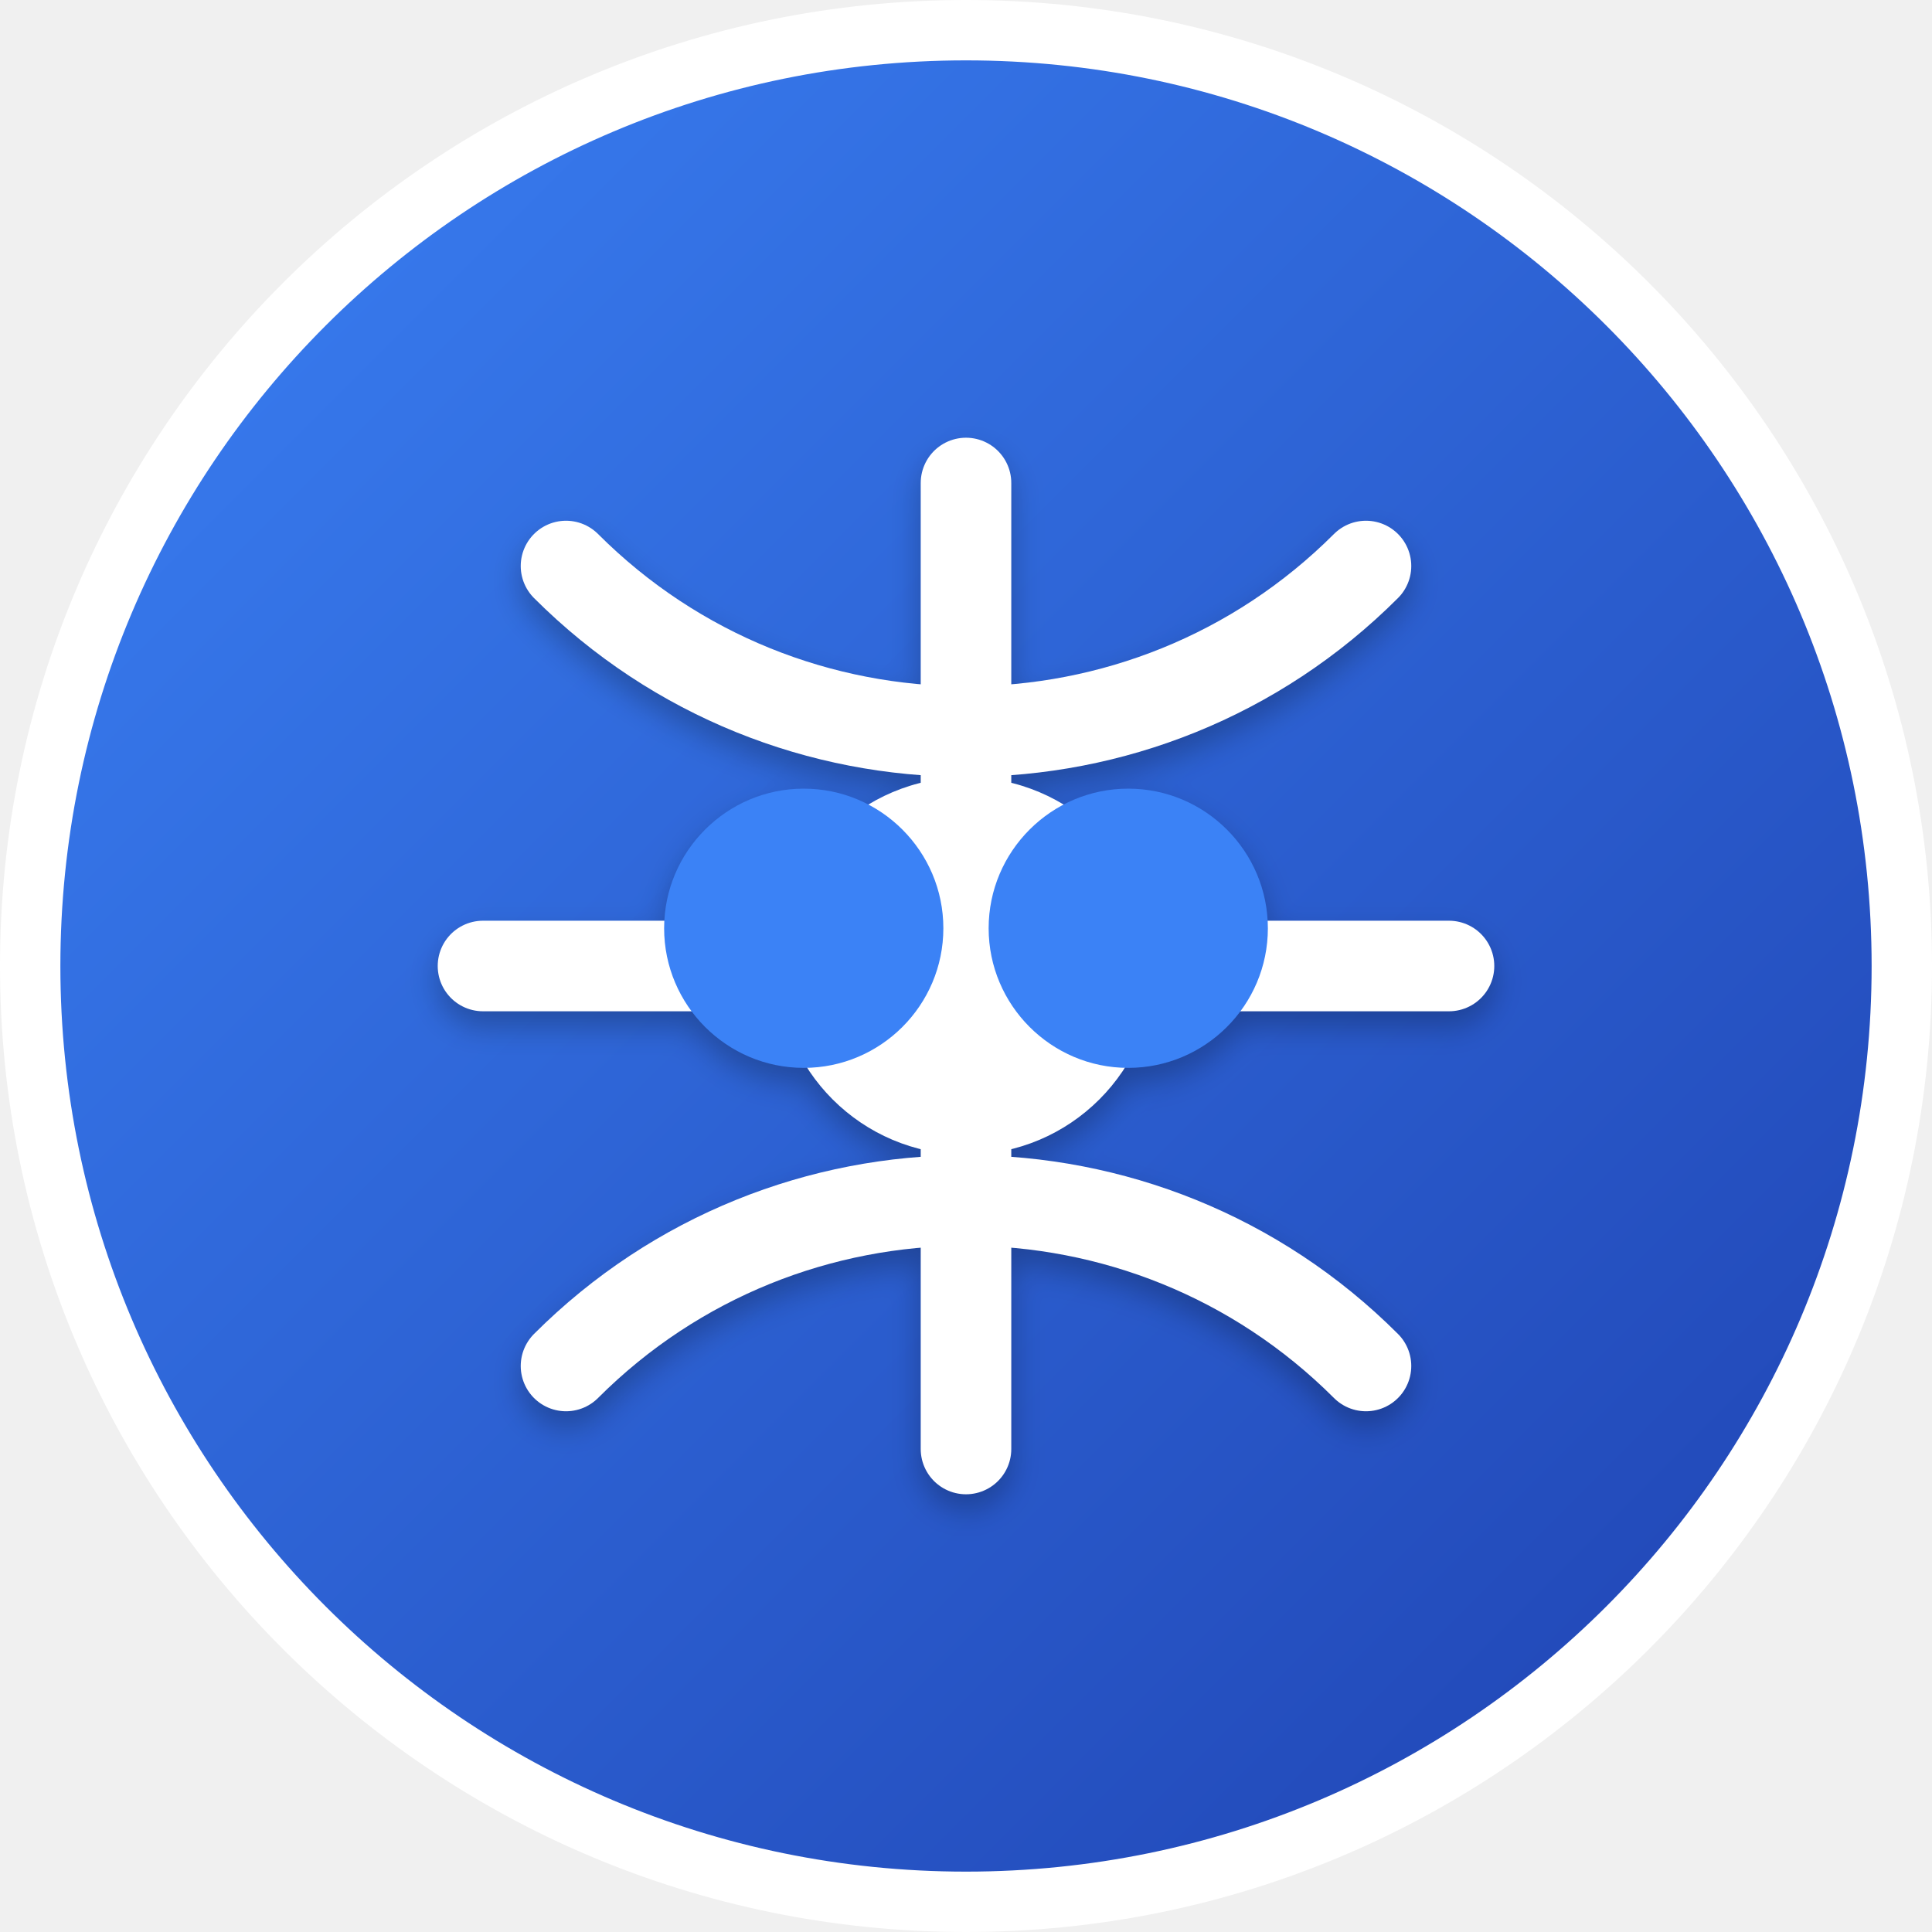
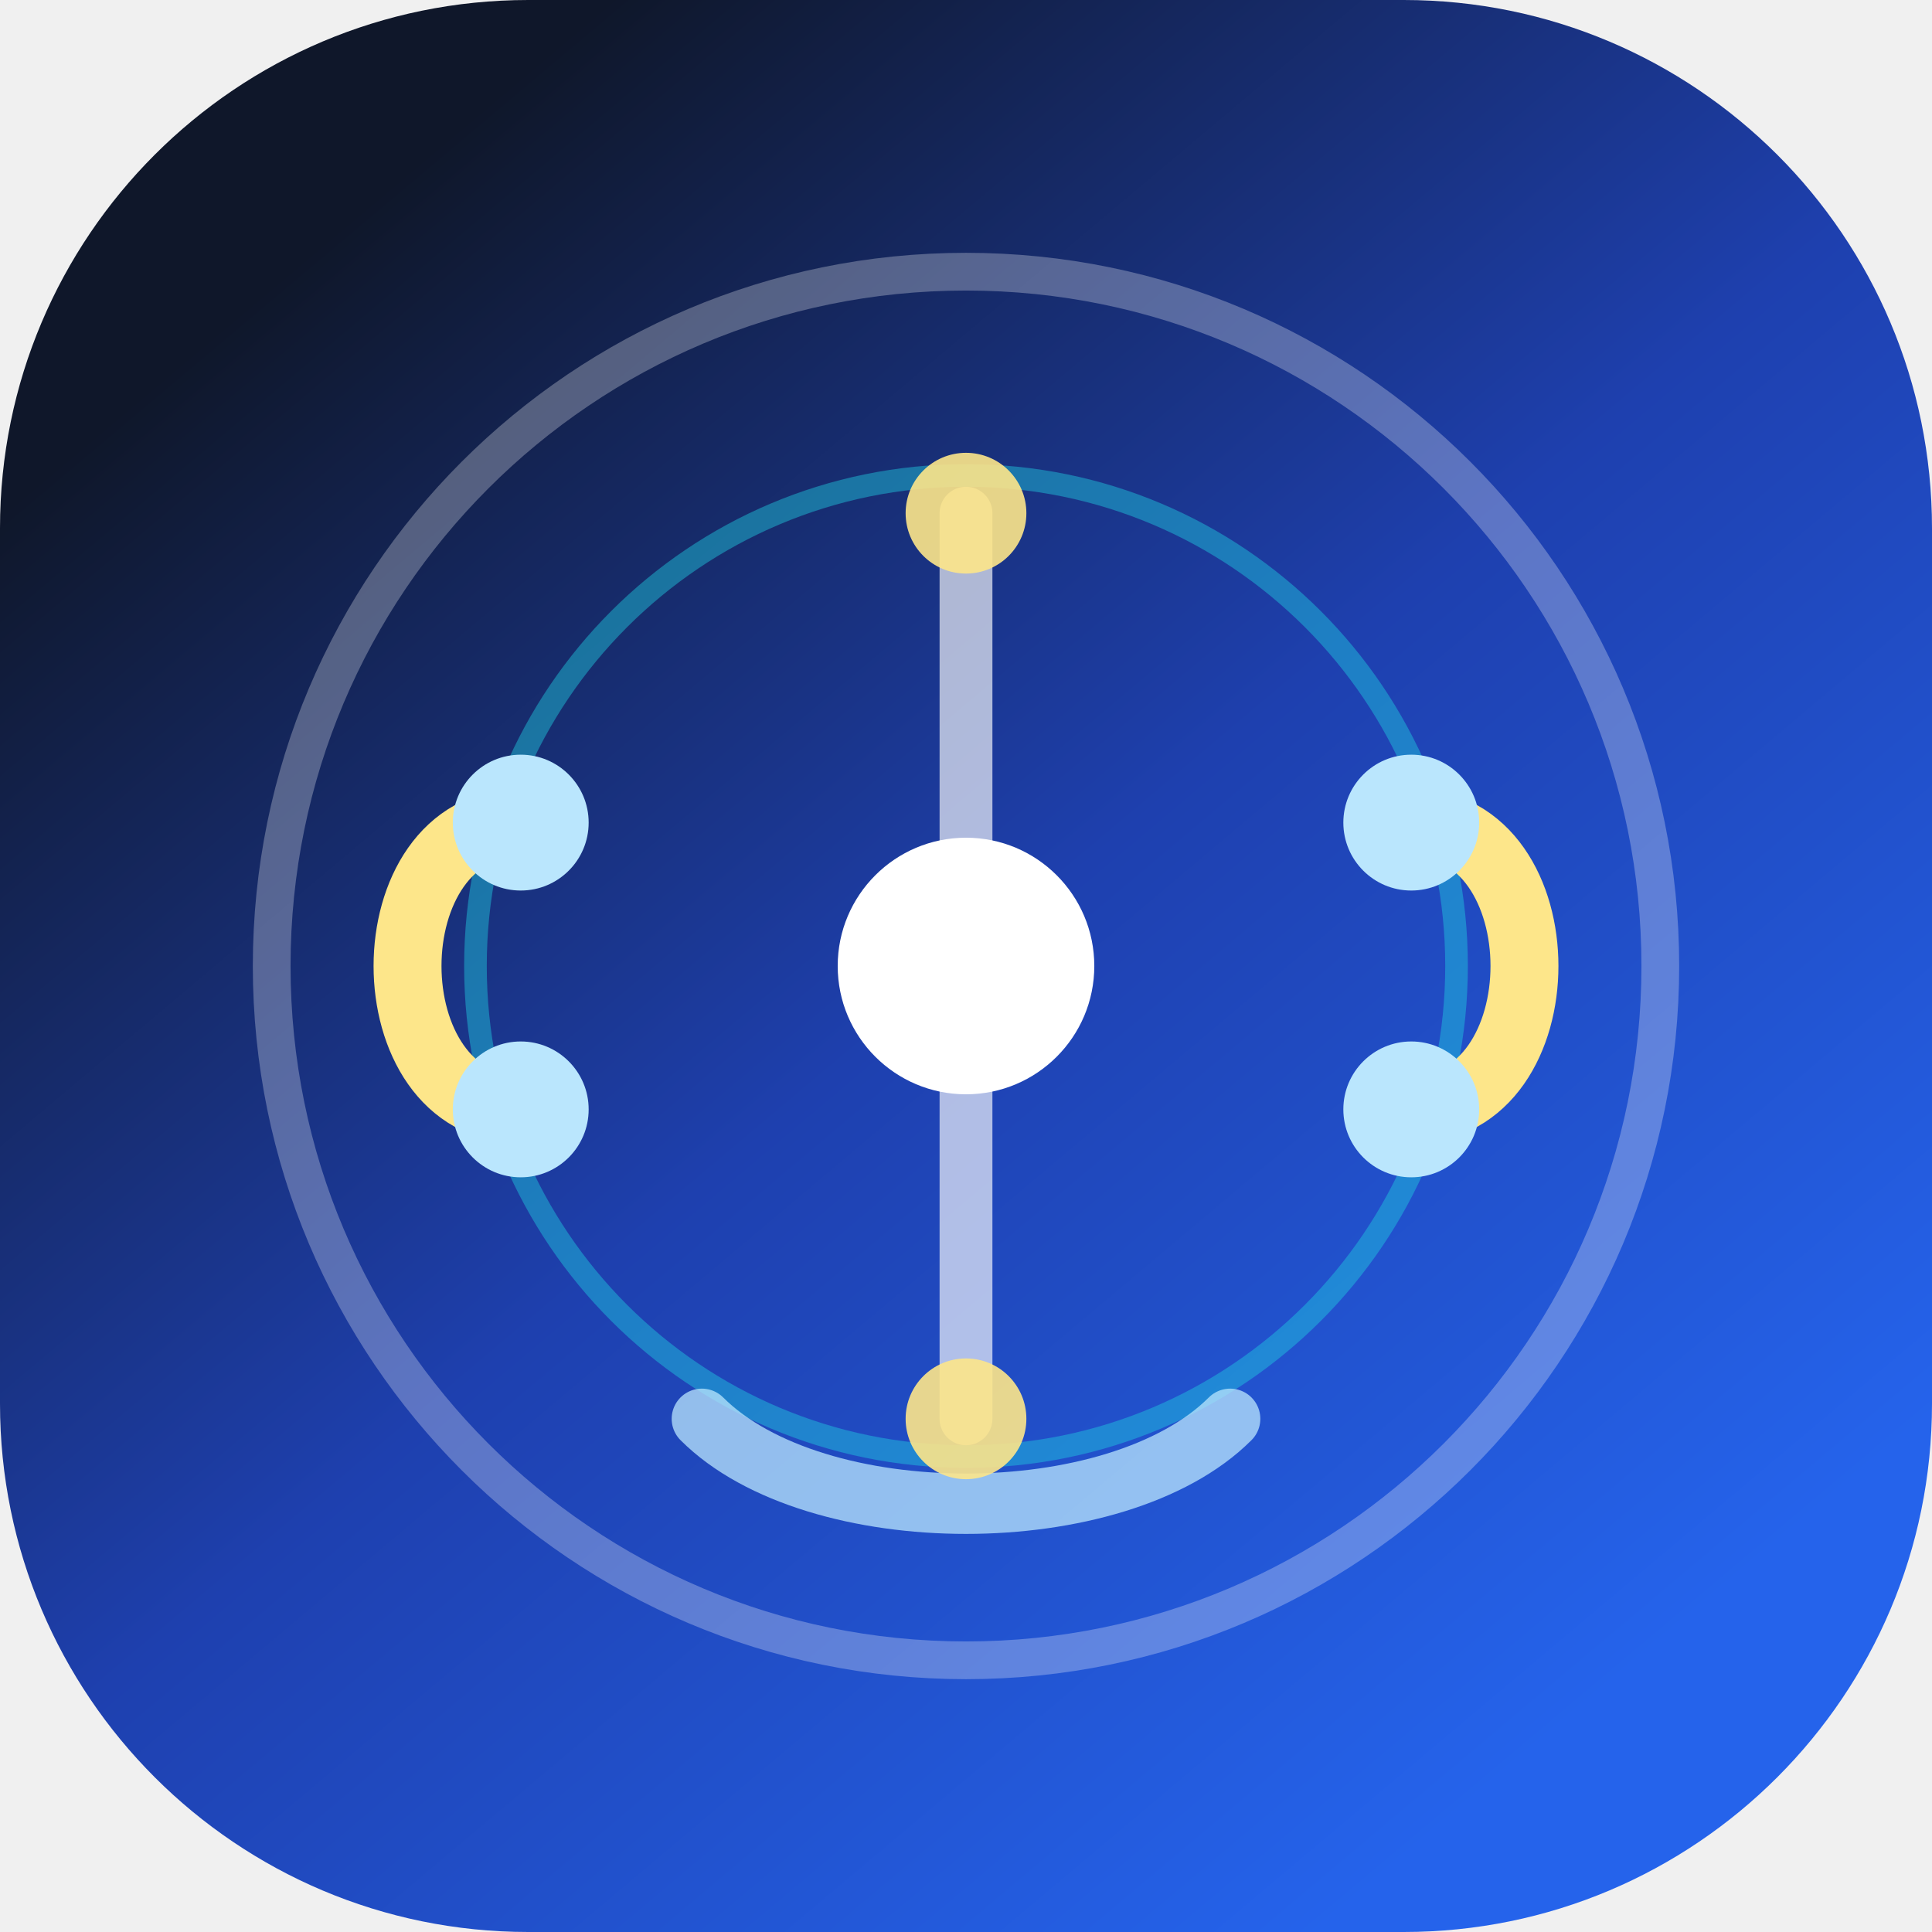
- <svg xmlns="http://www.w3.org/2000/svg" width="512" height="512" viewBox="0 0 512 512" fill="none">
-   <circle cx="256" cy="256" r="248" fill="url(#gradient)" stroke="white" stroke-width="16" />
-   <g filter="url(#shadow)">
-     <path d="M128 256h256M256 128v256" stroke="white" stroke-width="24" stroke-linecap="round" />
-     <path d="M150 150c58.5 58.5 153.5 58.5 212 0M150 362c58.5-58.5 153.5-58.5 212 0" stroke="white" stroke-width="24" stroke-linecap="round" />
-     <path d="M206 256c0-27.6 22.4-50 50-50s50 22.4 50 50-22.4 50-50 50-50-22.4-50-50z" fill="white" />
-     <path d="M176 246c0-20.4 16.6-37 37-37s37 16.6 37 37-16.6 37-37 37-37-16.6-37-37z" fill="#3B82F6" />
-     <path d="M262 246c0-20.4 16.6-37 37-37s37 16.6 37 37-16.6 37-37 37-37-16.6-37-37z" fill="#3B82F6" />
+ <svg xmlns="http://www.w3.org/2000/svg" viewBox="0 0 512 512">
+   <defs>
+     <linearGradient id="sb-bg" x1="18%" y1="12%" x2="82%" y2="88%">
+       <stop offset="0%" stop-color="#0F172A" />
+       <stop offset="50%" stop-color="#1E40AF" />
+       <stop offset="100%" stop-color="#2563EB" />
+     </linearGradient>
+   </defs>
+   <rect width="512" height="512" rx="140" fill="url(#sb-bg)" />
+   <g transform="translate(256 256)">
+     <circle r="184" fill="none" stroke="#FFFFFF" stroke-width="10" opacity="0.28" />
+     <circle r="130" fill="none" stroke="#1ECBE1" stroke-width="6" opacity="0.45" />
+     <path d="M0 -120V120" stroke="#FFFFFF" stroke-width="14" stroke-linecap="round" opacity="0.65" />
+     <path d="M-118 -38C-158 -38 -158 38 -118 38" stroke="#FDE68A" stroke-width="18" stroke-linecap="round" fill="none" />
+     <path d="M118 -38C158 -38 158 38 118 38" stroke="#FDE68A" stroke-width="18" stroke-linecap="round" fill="none" />
+     <path d="M-70 120C-40 150 40 150 70 120" stroke="#BAE6FD" stroke-width="16" stroke-linecap="round" fill="none" opacity="0.75" />
+     <circle r="34" fill="#FFFFFF" />
+     <circle cx="-118" cy="-38" r="18" fill="#BAE6FD" />
+     <circle cx="-118" cy="38" r="18" fill="#BAE6FD" />
+     <circle cx="118" cy="-38" r="18" fill="#BAE6FD" />
+     <circle cx="118" cy="38" r="18" fill="#BAE6FD" />
+     <circle cy="-120" r="16" fill="#FDE68A" opacity="0.9" />
+     <circle cy="120" r="16" fill="#FDE68A" opacity="0.9" />
  </g>
-   <defs>
-     <linearGradient id="gradient" x1="0" y1="0" x2="512" y2="512" gradientUnits="userSpaceOnUse">
-       <stop offset="0%" stop-color="#3B82F6" />
-       <stop offset="100%" stop-color="#1E40AF" />
-     </linearGradient>
-     <filter id="shadow" x="-8" y="-8" width="528" height="528" filterUnits="userSpaceOnUse" color-interpolation-filters="sRGB">
-       <feFlood flood-opacity="0" result="BackgroundImageFix" />
-       <feColorMatrix in="SourceAlpha" type="matrix" values="0 0 0 0 0 0 0 0 0 0 0 0 0 0 0 0 0 0 127 0" />
-       <feOffset dy="4" />
-       <feGaussianBlur stdDeviation="4" />
-       <feColorMatrix type="matrix" values="0 0 0 0 0 0 0 0 0 0 0 0 0 0 0 0 0 0 0.25 0" />
-       <feBlend mode="normal" in2="BackgroundImageFix" result="effect1_dropShadow" />
-       <feBlend mode="normal" in="SourceGraphic" in2="effect1_dropShadow" result="shape" />
-     </filter>
-   </defs>
</svg>
